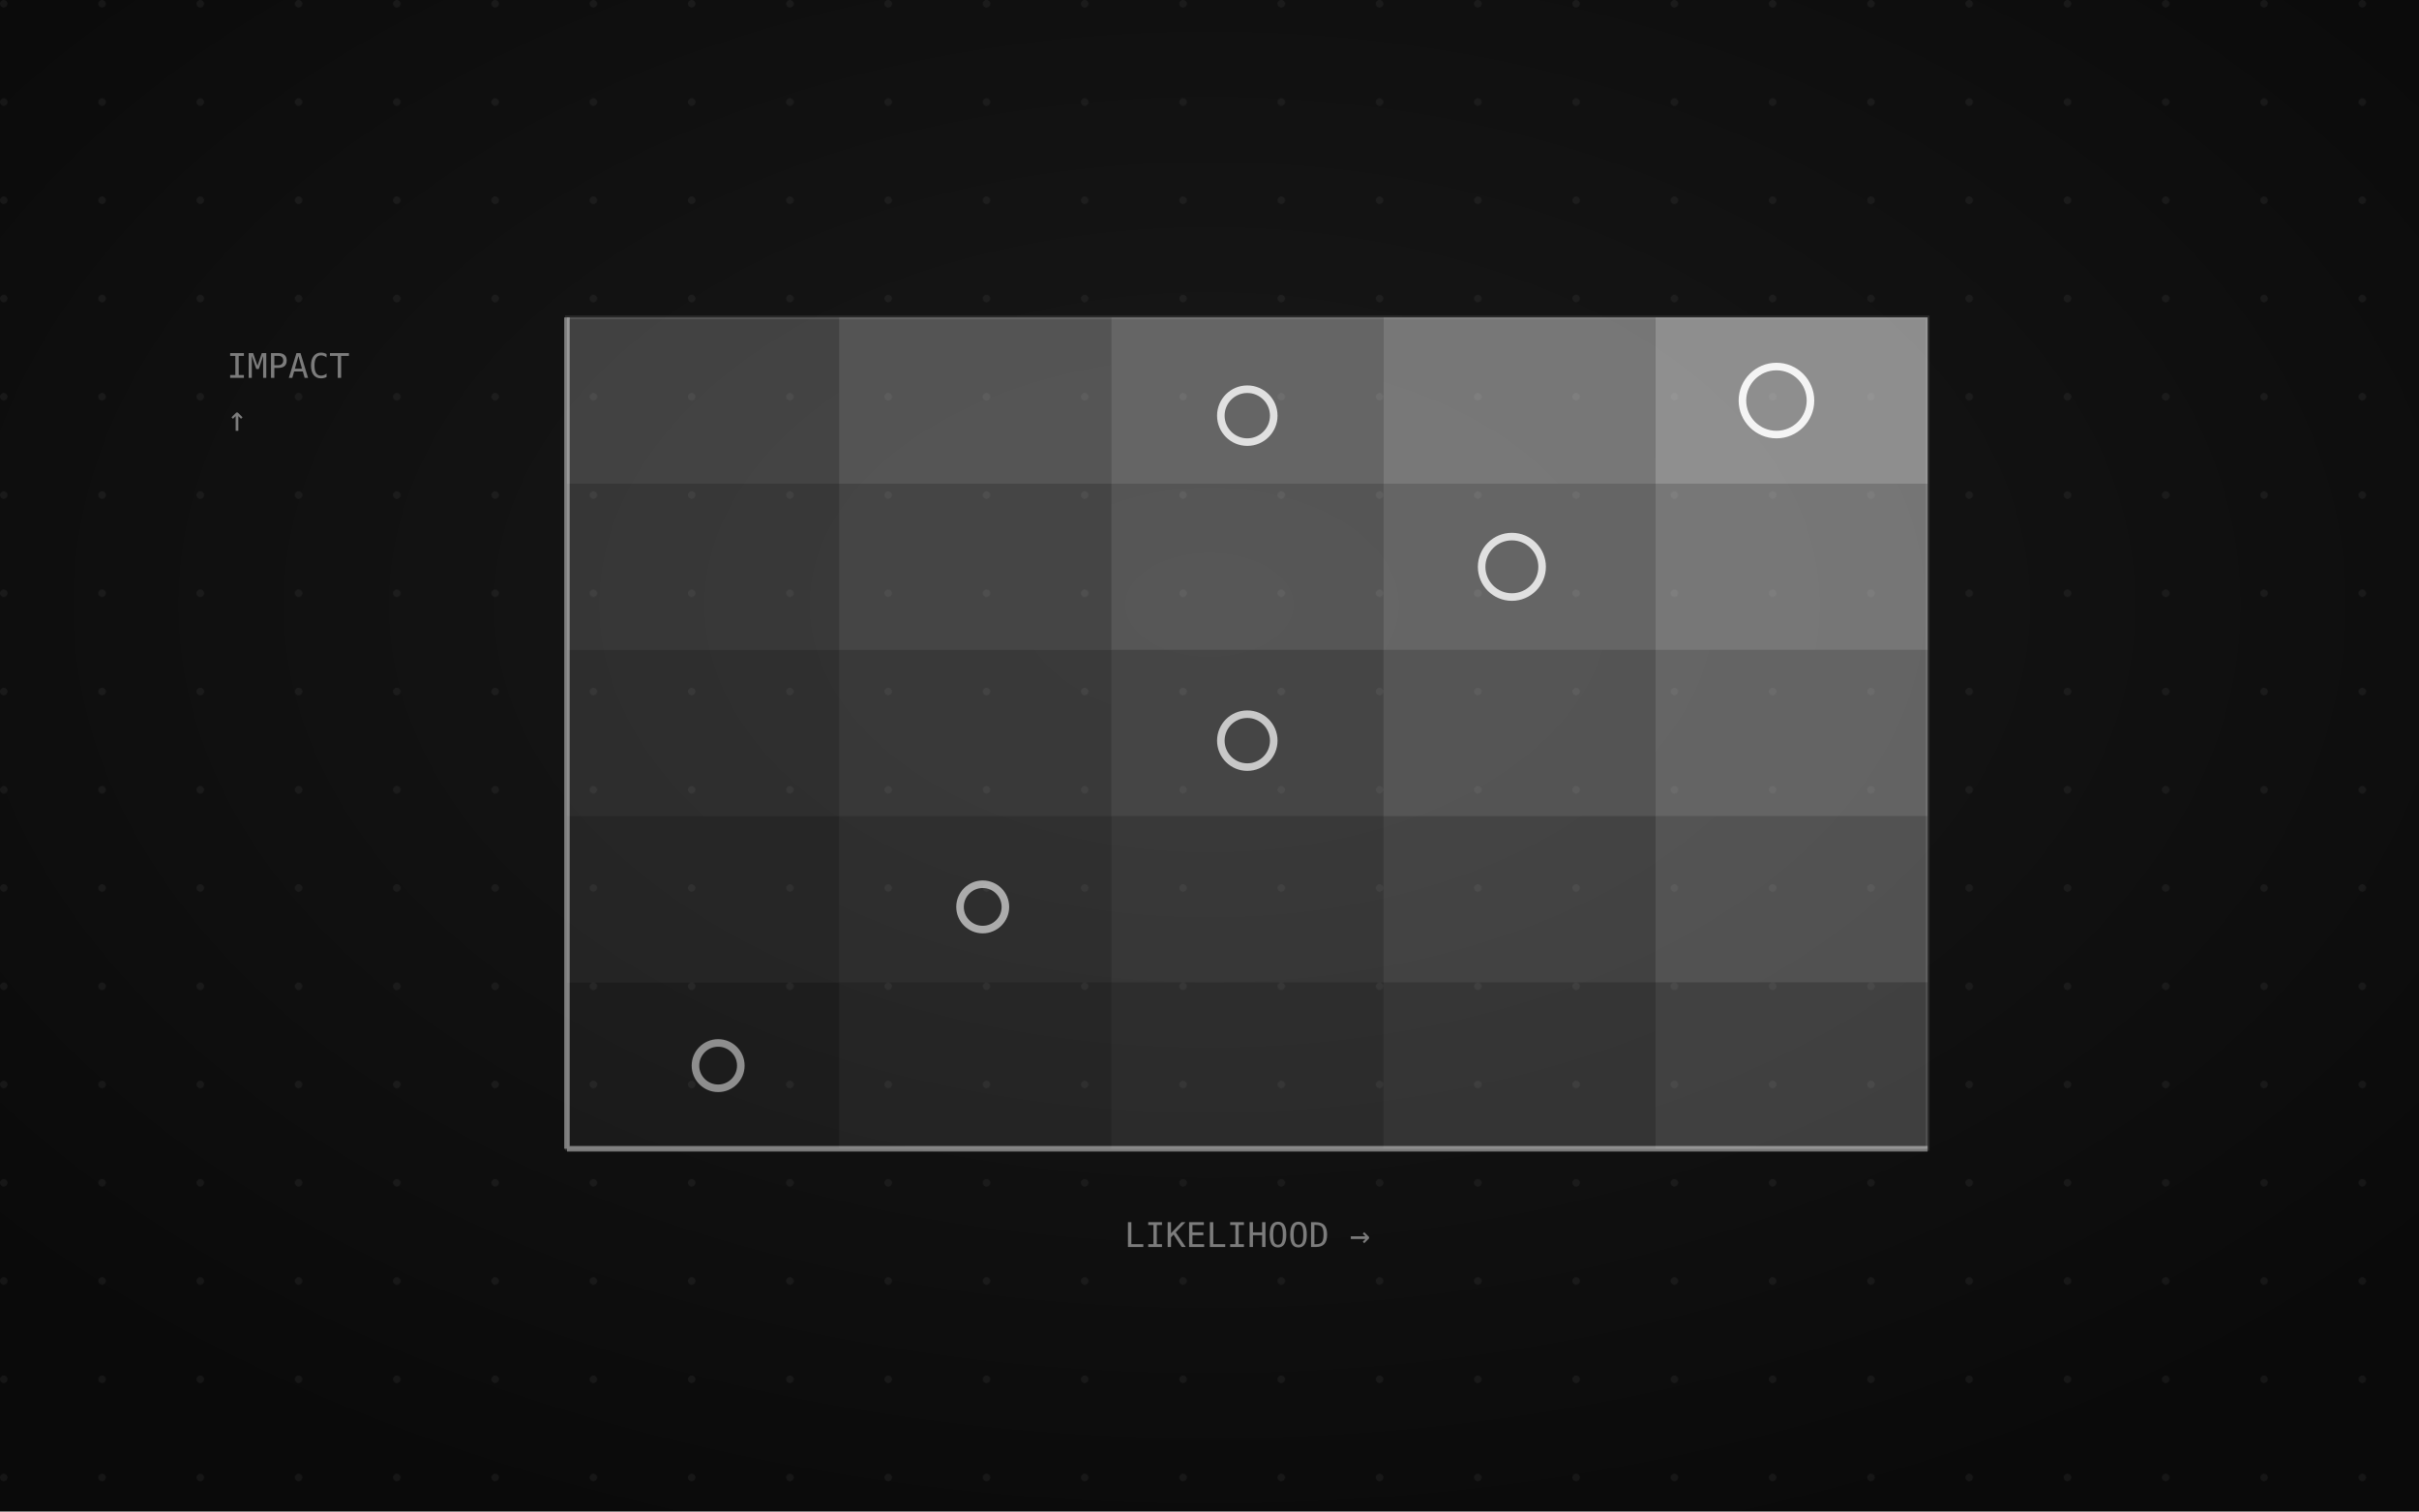
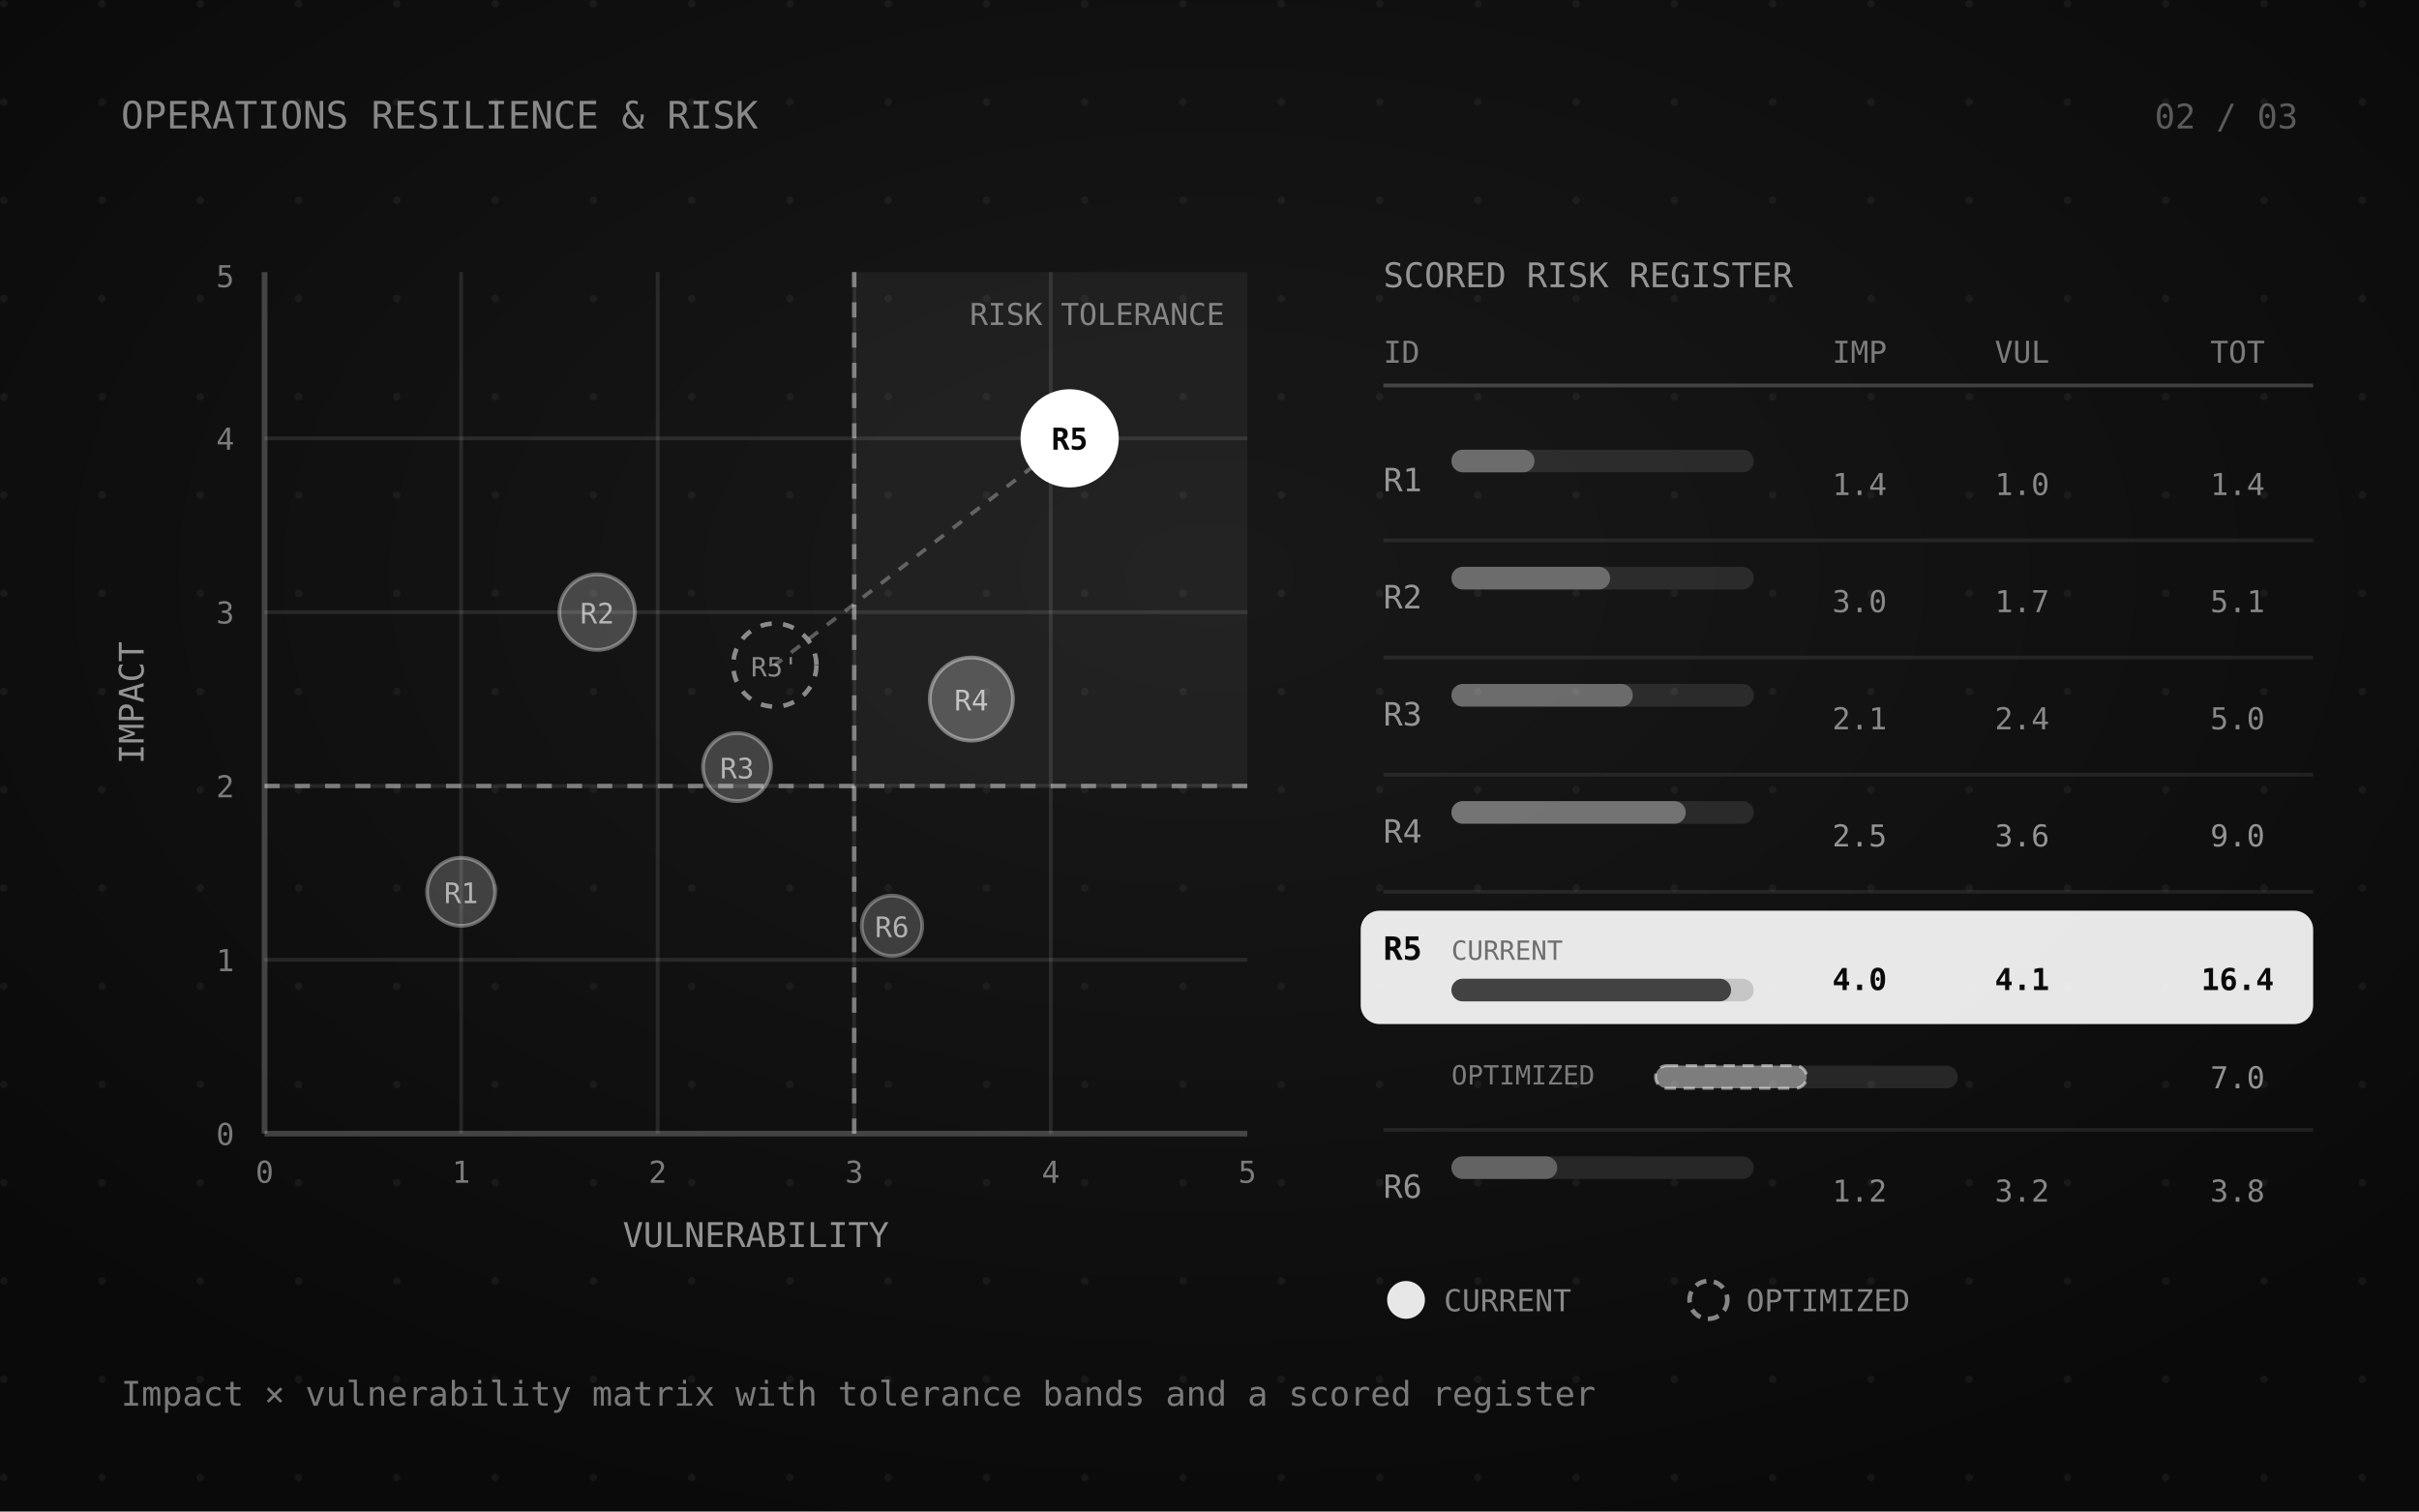
- <svg xmlns="http://www.w3.org/2000/svg" viewBox="0 0 640 400" role="img" aria-label="Risk heat-map plotting risks by likelihood and impact">
+ <svg xmlns="http://www.w3.org/2000/svg" viewBox="0 0 640 400" role="img" aria-label="Operations resilience and risk: impact versus vulnerability scatter with tolerance bands beside a scored risk register">
  <defs>
-     <pattern id="em2" width="26" height="26" patternUnits="userSpaceOnUse">
+     <pattern id="g" width="26" height="26" patternUnits="userSpaceOnUse">
      <circle cx="1" cy="1" r="1" fill="#fff" fill-opacity="0.05" />
    </pattern>
-     <radialGradient id="em2v" cx="50%" cy="40%" r="66%">
+     <radialGradient id="gv" cx="50%" cy="38%" r="66%">
      <stop offset="0%" stop-color="#fff" stop-opacity="0.06" />
      <stop offset="100%" stop-color="#fff" stop-opacity="0" />
    </radialGradient>
  </defs>
  <rect width="640" height="400" fill="#0a0a0a" />
-   <rect width="640" height="400" fill="url(#em2)" />
-   <rect width="640" height="400" fill="url(#em2v)" />
-   <g>
-     <g>
-       <rect x="150" y="260" width="72" height="44" fill="#fff" fill-opacity="0.05" />
-       <rect x="222" y="260" width="72" height="44" fill="#fff" fill-opacity="0.08" />
-       <rect x="294" y="260" width="72" height="44" fill="#fff" fill-opacity="0.11" />
-       <rect x="366" y="260" width="72" height="44" fill="#fff" fill-opacity="0.15" />
-       <rect x="438" y="260" width="72" height="44" fill="#fff" fill-opacity="0.20" />
-       <rect x="150" y="216" width="72" height="44" fill="#fff" fill-opacity="0.08" />
-       <rect x="222" y="216" width="72" height="44" fill="#fff" fill-opacity="0.11" />
-       <rect x="294" y="216" width="72" height="44" fill="#fff" fill-opacity="0.15" />
-       <rect x="366" y="216" width="72" height="44" fill="#fff" fill-opacity="0.20" />
-       <rect x="438" y="216" width="72" height="44" fill="#fff" fill-opacity="0.27" />
-       <rect x="150" y="172" width="72" height="44" fill="#fff" fill-opacity="0.11" />
-       <rect x="222" y="172" width="72" height="44" fill="#fff" fill-opacity="0.15" />
-       <rect x="294" y="172" width="72" height="44" fill="#fff" fill-opacity="0.20" />
-       <rect x="366" y="172" width="72" height="44" fill="#fff" fill-opacity="0.27" />
-       <rect x="438" y="172" width="72" height="44" fill="#fff" fill-opacity="0.34" />
-       <rect x="150" y="128" width="72" height="44" fill="#fff" fill-opacity="0.15" />
-       <rect x="222" y="128" width="72" height="44" fill="#fff" fill-opacity="0.20" />
-       <rect x="294" y="128" width="72" height="44" fill="#fff" fill-opacity="0.27" />
-       <rect x="366" y="128" width="72" height="44" fill="#fff" fill-opacity="0.34" />
-       <rect x="438" y="128" width="72" height="44" fill="#fff" fill-opacity="0.42" />
-       <rect x="150" y="84" width="72" height="44" fill="#fff" fill-opacity="0.20" />
-       <rect x="222" y="84" width="72" height="44" fill="#fff" fill-opacity="0.27" />
-       <rect x="294" y="84" width="72" height="44" fill="#fff" fill-opacity="0.34" />
-       <rect x="366" y="84" width="72" height="44" fill="#fff" fill-opacity="0.42" />
-       <rect x="438" y="84" width="72" height="44" fill="#fff" fill-opacity="0.52" />
-     </g>
-     <g stroke="#fff" stroke-opacity="0.1" stroke-width="1" fill="none">
-       <rect x="150" y="84" width="360" height="220" />
-     </g>
-   </g>
-   <g fill="none" stroke="#fff" stroke-width="2">
-     <circle cx="470" cy="106" r="9" stroke-opacity="0.9" />
-     <circle cx="400" cy="150" r="8" stroke-opacity="0.8" />
-     <circle cx="330" cy="196" r="7" stroke-opacity="0.7" />
-     <circle cx="260" cy="240" r="6" stroke-opacity="0.6" />
-     <circle cx="330" cy="110" r="7" stroke-opacity="0.8" />
-     <circle cx="190" cy="282" r="6" stroke-opacity="0.5" />
-   </g>
-   <path d="M150 304 H510 M150 304 V84" stroke="#fff" stroke-opacity="0.4" stroke-width="1.5" fill="none" />
-   <g font-family="'JetBrains Mono',monospace" font-size="9" fill="#fff" fill-opacity="0.45">
-     <text x="330" y="330" text-anchor="middle">LIKELIHOOD →</text>
-     <text x="60" y="100">IMPACT</text>
-     <text x="60" y="114">↑</text>
-   </g>
+   <rect width="640" height="400" fill="url(#g)" />
+   <rect width="640" height="400" fill="url(#gv)" />
+   <text x="32" y="34" font-family="'JetBrains Mono',monospace" font-size="10" fill="#fff" fill-opacity="0.5">OPERATIONS RESILIENCE &amp; RISK</text>
+   <text x="608" y="34" text-anchor="end" font-family="'JetBrains Mono',monospace" font-size="9" fill="#fff" fill-opacity="0.32">02 / 03</text>
+   <line x1="70" y1="72" x2="70" y2="300" stroke="#fff" stroke-opacity="0.22" stroke-width="1.5" />
+   <line x1="70" y1="300" x2="330" y2="300" stroke="#fff" stroke-opacity="0.22" stroke-width="1.5" />
+   <line x1="122" y1="72" x2="122" y2="300" stroke="#fff" stroke-opacity="0.10" stroke-width="1" />
+   <line x1="174" y1="72" x2="174" y2="300" stroke="#fff" stroke-opacity="0.10" stroke-width="1" />
+   <line x1="226" y1="72" x2="226" y2="300" stroke="#fff" stroke-opacity="0.10" stroke-width="1" />
+   <line x1="278" y1="72" x2="278" y2="300" stroke="#fff" stroke-opacity="0.10" stroke-width="1" />
+   <line x1="70" y1="254" x2="330" y2="254" stroke="#fff" stroke-opacity="0.10" stroke-width="1" />
+   <line x1="70" y1="208" x2="330" y2="208" stroke="#fff" stroke-opacity="0.10" stroke-width="1" />
+   <line x1="70" y1="162" x2="330" y2="162" stroke="#fff" stroke-opacity="0.10" stroke-width="1" />
+   <line x1="70" y1="116" x2="330" y2="116" stroke="#fff" stroke-opacity="0.10" stroke-width="1" />
+   <rect x="226" y="72" width="104" height="136" fill="#fff" fill-opacity="0.05" />
+   <line x1="226" y1="72" x2="226" y2="300" stroke="#fff" stroke-opacity="0.4" stroke-width="1.2" stroke-dasharray="4 4" />
+   <line x1="70" y1="208" x2="330" y2="208" stroke="#fff" stroke-opacity="0.4" stroke-width="1.2" stroke-dasharray="4 4" />
+   <text x="324" y="86" text-anchor="end" font-family="'JetBrains Mono',monospace" font-size="8" fill="#fff" fill-opacity="0.45">RISK TOLERANCE</text>
+   <text x="70" y="313" text-anchor="middle" font-family="'JetBrains Mono',monospace" font-size="8" fill="#fff" fill-opacity="0.45">0</text>
+   <text x="122" y="313" text-anchor="middle" font-family="'JetBrains Mono',monospace" font-size="8" fill="#fff" fill-opacity="0.45">1</text>
+   <text x="174" y="313" text-anchor="middle" font-family="'JetBrains Mono',monospace" font-size="8" fill="#fff" fill-opacity="0.45">2</text>
+   <text x="226" y="313" text-anchor="middle" font-family="'JetBrains Mono',monospace" font-size="8" fill="#fff" fill-opacity="0.45">3</text>
+   <text x="278" y="313" text-anchor="middle" font-family="'JetBrains Mono',monospace" font-size="8" fill="#fff" fill-opacity="0.45">4</text>
+   <text x="330" y="313" text-anchor="middle" font-family="'JetBrains Mono',monospace" font-size="8" fill="#fff" fill-opacity="0.45">5</text>
+   <text x="62" y="303" text-anchor="end" font-family="'JetBrains Mono',monospace" font-size="8" fill="#fff" fill-opacity="0.45">0</text>
+   <text x="62" y="257" text-anchor="end" font-family="'JetBrains Mono',monospace" font-size="8" fill="#fff" fill-opacity="0.45">1</text>
+   <text x="62" y="211" text-anchor="end" font-family="'JetBrains Mono',monospace" font-size="8" fill="#fff" fill-opacity="0.45">2</text>
+   <text x="62" y="165" text-anchor="end" font-family="'JetBrains Mono',monospace" font-size="8" fill="#fff" fill-opacity="0.45">3</text>
+   <text x="62" y="119" text-anchor="end" font-family="'JetBrains Mono',monospace" font-size="8" fill="#fff" fill-opacity="0.45">4</text>
+   <text x="62" y="76" text-anchor="end" font-family="'JetBrains Mono',monospace" font-size="8" fill="#fff" fill-opacity="0.45">5</text>
+   <text x="200" y="330" text-anchor="middle" font-family="'JetBrains Mono',monospace" font-size="9" fill="#fff" fill-opacity="0.55">VULNERABILITY</text>
+   <text x="38" y="186" text-anchor="middle" font-family="'JetBrains Mono',monospace" font-size="9" fill="#fff" fill-opacity="0.55" transform="rotate(-90 38 186)">IMPACT</text>
+   <circle cx="122" cy="236" r="9" fill="#fff" fill-opacity="0.20" stroke="#fff" stroke-opacity="0.35" stroke-width="1" />
+   <text x="122" y="239" text-anchor="middle" font-family="'JetBrains Mono',monospace" font-size="7.5" fill="#fff" fill-opacity="0.6">R1</text>
+   <circle cx="158" cy="162" r="10" fill="#fff" fill-opacity="0.22" stroke="#fff" stroke-opacity="0.35" stroke-width="1" />
+   <text x="158" y="165" text-anchor="middle" font-family="'JetBrains Mono',monospace" font-size="7.5" fill="#fff" fill-opacity="0.6">R2</text>
+   <circle cx="195" cy="203" r="9" fill="#fff" fill-opacity="0.20" stroke="#fff" stroke-opacity="0.35" stroke-width="1" />
+   <text x="195" y="206" text-anchor="middle" font-family="'JetBrains Mono',monospace" font-size="7.5" fill="#fff" fill-opacity="0.6">R3</text>
+   <circle cx="257" cy="185" r="11" fill="#fff" fill-opacity="0.24" stroke="#fff" stroke-opacity="0.4" stroke-width="1" />
+   <text x="257" y="188" text-anchor="middle" font-family="'JetBrains Mono',monospace" font-size="7.5" fill="#fff" fill-opacity="0.65">R4</text>
+   <line x1="283" y1="116" x2="205" y2="176" stroke="#fff" stroke-opacity="0.3" stroke-width="1" stroke-dasharray="3 3" />
+   <circle cx="205" cy="176" r="11" fill="none" stroke="#fff" stroke-opacity="0.5" stroke-width="1.2" stroke-dasharray="3 3" />
+   <text x="205" y="179" text-anchor="middle" font-family="'JetBrains Mono',monospace" font-size="7" fill="#fff" fill-opacity="0.5">R5'</text>
+   <circle cx="283" cy="116" r="13" fill="#fff" fill-opacity="1" />
+   <text x="283" y="119" text-anchor="middle" font-family="'JetBrains Mono',monospace" font-size="8" fill="#0a0a0a" font-weight="bold">R5</text>
+   <circle cx="236" cy="245" r="8" fill="#fff" fill-opacity="0.18" stroke="#fff" stroke-opacity="0.32" stroke-width="1" />
+   <text x="236" y="248" text-anchor="middle" font-family="'JetBrains Mono',monospace" font-size="7.5" fill="#fff" fill-opacity="0.6">R6</text>
+   <text x="366" y="76" font-family="'JetBrains Mono',monospace" font-size="9" fill="#fff" fill-opacity="0.55">SCORED RISK REGISTER</text>
+   <text x="366" y="96" font-family="'JetBrains Mono',monospace" font-size="8" fill="#fff" fill-opacity="0.45">ID</text>
+   <text x="492" y="96" text-anchor="middle" font-family="'JetBrains Mono',monospace" font-size="8" fill="#fff" fill-opacity="0.45">IMP</text>
+   <text x="535" y="96" text-anchor="middle" font-family="'JetBrains Mono',monospace" font-size="8" fill="#fff" fill-opacity="0.45">VUL</text>
+   <text x="592" y="96" text-anchor="middle" font-family="'JetBrains Mono',monospace" font-size="8" fill="#fff" fill-opacity="0.45">TOT</text>
+   <line x1="366" y1="102" x2="612" y2="102" stroke="#fff" stroke-opacity="0.2" stroke-width="1" />
+   <text x="366" y="130" font-family="'JetBrains Mono',monospace" font-size="8.5" fill="#fff" fill-opacity="0.55">R1</text>
+   <rect x="384" y="119" width="80" height="6" rx="3" fill="#fff" fill-opacity="0.10" />
+   <rect x="384" y="119" width="22" height="6" rx="3" fill="#fff" fill-opacity="0.30" />
+   <text x="492" y="131" text-anchor="middle" font-family="'JetBrains Mono',monospace" font-size="8" fill="#fff" fill-opacity="0.5">1.4</text>
+   <text x="535" y="131" text-anchor="middle" font-family="'JetBrains Mono',monospace" font-size="8" fill="#fff" fill-opacity="0.5">1.0</text>
+   <text x="592" y="131" text-anchor="middle" font-family="'JetBrains Mono',monospace" font-size="8" fill="#fff" fill-opacity="0.5">1.4</text>
+   <line x1="366" y1="143" x2="612" y2="143" stroke="#fff" stroke-opacity="0.08" stroke-width="1" />
+   <text x="366" y="161" font-family="'JetBrains Mono',monospace" font-size="8.5" fill="#fff" fill-opacity="0.55">R2</text>
+   <rect x="384" y="150" width="80" height="6" rx="3" fill="#fff" fill-opacity="0.10" />
+   <rect x="384" y="150" width="42" height="6" rx="3" fill="#fff" fill-opacity="0.30" />
+   <text x="492" y="162" text-anchor="middle" font-family="'JetBrains Mono',monospace" font-size="8" fill="#fff" fill-opacity="0.5">3.0</text>
+   <text x="535" y="162" text-anchor="middle" font-family="'JetBrains Mono',monospace" font-size="8" fill="#fff" fill-opacity="0.5">1.7</text>
+   <text x="592" y="162" text-anchor="middle" font-family="'JetBrains Mono',monospace" font-size="8" fill="#fff" fill-opacity="0.5">5.1</text>
+   <line x1="366" y1="174" x2="612" y2="174" stroke="#fff" stroke-opacity="0.08" stroke-width="1" />
+   <text x="366" y="192" font-family="'JetBrains Mono',monospace" font-size="8.5" fill="#fff" fill-opacity="0.55">R3</text>
+   <rect x="384" y="181" width="80" height="6" rx="3" fill="#fff" fill-opacity="0.10" />
+   <rect x="384" y="181" width="48" height="6" rx="3" fill="#fff" fill-opacity="0.30" />
+   <text x="492" y="193" text-anchor="middle" font-family="'JetBrains Mono',monospace" font-size="8" fill="#fff" fill-opacity="0.5">2.1</text>
+   <text x="535" y="193" text-anchor="middle" font-family="'JetBrains Mono',monospace" font-size="8" fill="#fff" fill-opacity="0.5">2.4</text>
+   <text x="592" y="193" text-anchor="middle" font-family="'JetBrains Mono',monospace" font-size="8" fill="#fff" fill-opacity="0.5">5.0</text>
+   <line x1="366" y1="205" x2="612" y2="205" stroke="#fff" stroke-opacity="0.08" stroke-width="1" />
+   <text x="366" y="223" font-family="'JetBrains Mono',monospace" font-size="8.5" fill="#fff" fill-opacity="0.55">R4</text>
+   <rect x="384" y="212" width="80" height="6" rx="3" fill="#fff" fill-opacity="0.10" />
+   <rect x="384" y="212" width="62" height="6" rx="3" fill="#fff" fill-opacity="0.34" />
+   <text x="492" y="224" text-anchor="middle" font-family="'JetBrains Mono',monospace" font-size="8" fill="#fff" fill-opacity="0.55">2.5</text>
+   <text x="535" y="224" text-anchor="middle" font-family="'JetBrains Mono',monospace" font-size="8" fill="#fff" fill-opacity="0.55">3.6</text>
+   <text x="592" y="224" text-anchor="middle" font-family="'JetBrains Mono',monospace" font-size="8" fill="#fff" fill-opacity="0.55">9.0</text>
+   <line x1="366" y1="236" x2="612" y2="236" stroke="#fff" stroke-opacity="0.08" stroke-width="1" />
+   <rect x="360" y="241" width="252" height="30" rx="5" fill="#fff" fill-opacity="0.9" />
+   <text x="366" y="254" font-family="'JetBrains Mono',monospace" font-size="8.5" fill="#0a0a0a" font-weight="bold">R5</text>
+   <text x="384" y="254" font-family="'JetBrains Mono',monospace" font-size="7" fill="#0a0a0a" fill-opacity="0.55">CURRENT</text>
+   <rect x="384" y="259" width="80" height="6" rx="3" fill="#0a0a0a" fill-opacity="0.15" />
+   <rect x="384" y="259" width="74" height="6" rx="3" fill="#0a0a0a" fill-opacity="0.7" />
+   <text x="492" y="262" text-anchor="middle" font-family="'JetBrains Mono',monospace" font-size="8" fill="#0a0a0a" font-weight="bold">4.0</text>
+   <text x="535" y="262" text-anchor="middle" font-family="'JetBrains Mono',monospace" font-size="8" fill="#0a0a0a" font-weight="bold">4.1</text>
+   <text x="592" y="262" text-anchor="middle" font-family="'JetBrains Mono',monospace" font-size="8" fill="#0a0a0a" font-weight="bold">16.4</text>
+   <text x="384" y="287" font-family="'JetBrains Mono',monospace" font-size="7" fill="#fff" fill-opacity="0.45">OPTIMIZED</text>
+   <rect x="438" y="282" width="80" height="6" rx="3" fill="#fff" fill-opacity="0.10" />
+   <rect x="438" y="282" width="40" height="6" rx="3" fill="#fff" fill-opacity="0.4" stroke="#fff" stroke-opacity="0.5" stroke-width="0.8" stroke-dasharray="3 2" />
+   <text x="592" y="288" text-anchor="middle" font-family="'JetBrains Mono',monospace" font-size="8" fill="#fff" fill-opacity="0.55">7.0</text>
+   <line x1="366" y1="299" x2="612" y2="299" stroke="#fff" stroke-opacity="0.08" stroke-width="1" />
+   <text x="366" y="317" font-family="'JetBrains Mono',monospace" font-size="8.5" fill="#fff" fill-opacity="0.55">R6</text>
+   <rect x="384" y="306" width="80" height="6" rx="3" fill="#fff" fill-opacity="0.10" />
+   <rect x="384" y="306" width="28" height="6" rx="3" fill="#fff" fill-opacity="0.28" />
+   <text x="492" y="318" text-anchor="middle" font-family="'JetBrains Mono',monospace" font-size="8" fill="#fff" fill-opacity="0.5">1.2</text>
+   <text x="535" y="318" text-anchor="middle" font-family="'JetBrains Mono',monospace" font-size="8" fill="#fff" fill-opacity="0.5">3.2</text>
+   <text x="592" y="318" text-anchor="middle" font-family="'JetBrains Mono',monospace" font-size="8" fill="#fff" fill-opacity="0.5">3.8</text>
+   <circle cx="372" cy="344" r="5" fill="#fff" fill-opacity="0.9" />
+   <text x="382" y="347" font-family="'JetBrains Mono',monospace" font-size="8" fill="#fff" fill-opacity="0.5">CURRENT</text>
+   <circle cx="452" cy="344" r="5" fill="none" stroke="#fff" stroke-opacity="0.5" stroke-width="1.2" stroke-dasharray="3 2" />
+   <text x="462" y="347" font-family="'JetBrains Mono',monospace" font-size="8" fill="#fff" fill-opacity="0.5">OPTIMIZED</text>
+   <text x="32" y="372" font-family="'JetBrains Mono',monospace" font-size="9" fill="#fff" fill-opacity="0.45">Impact × vulnerability matrix with tolerance bands and a scored register</text>
</svg>
